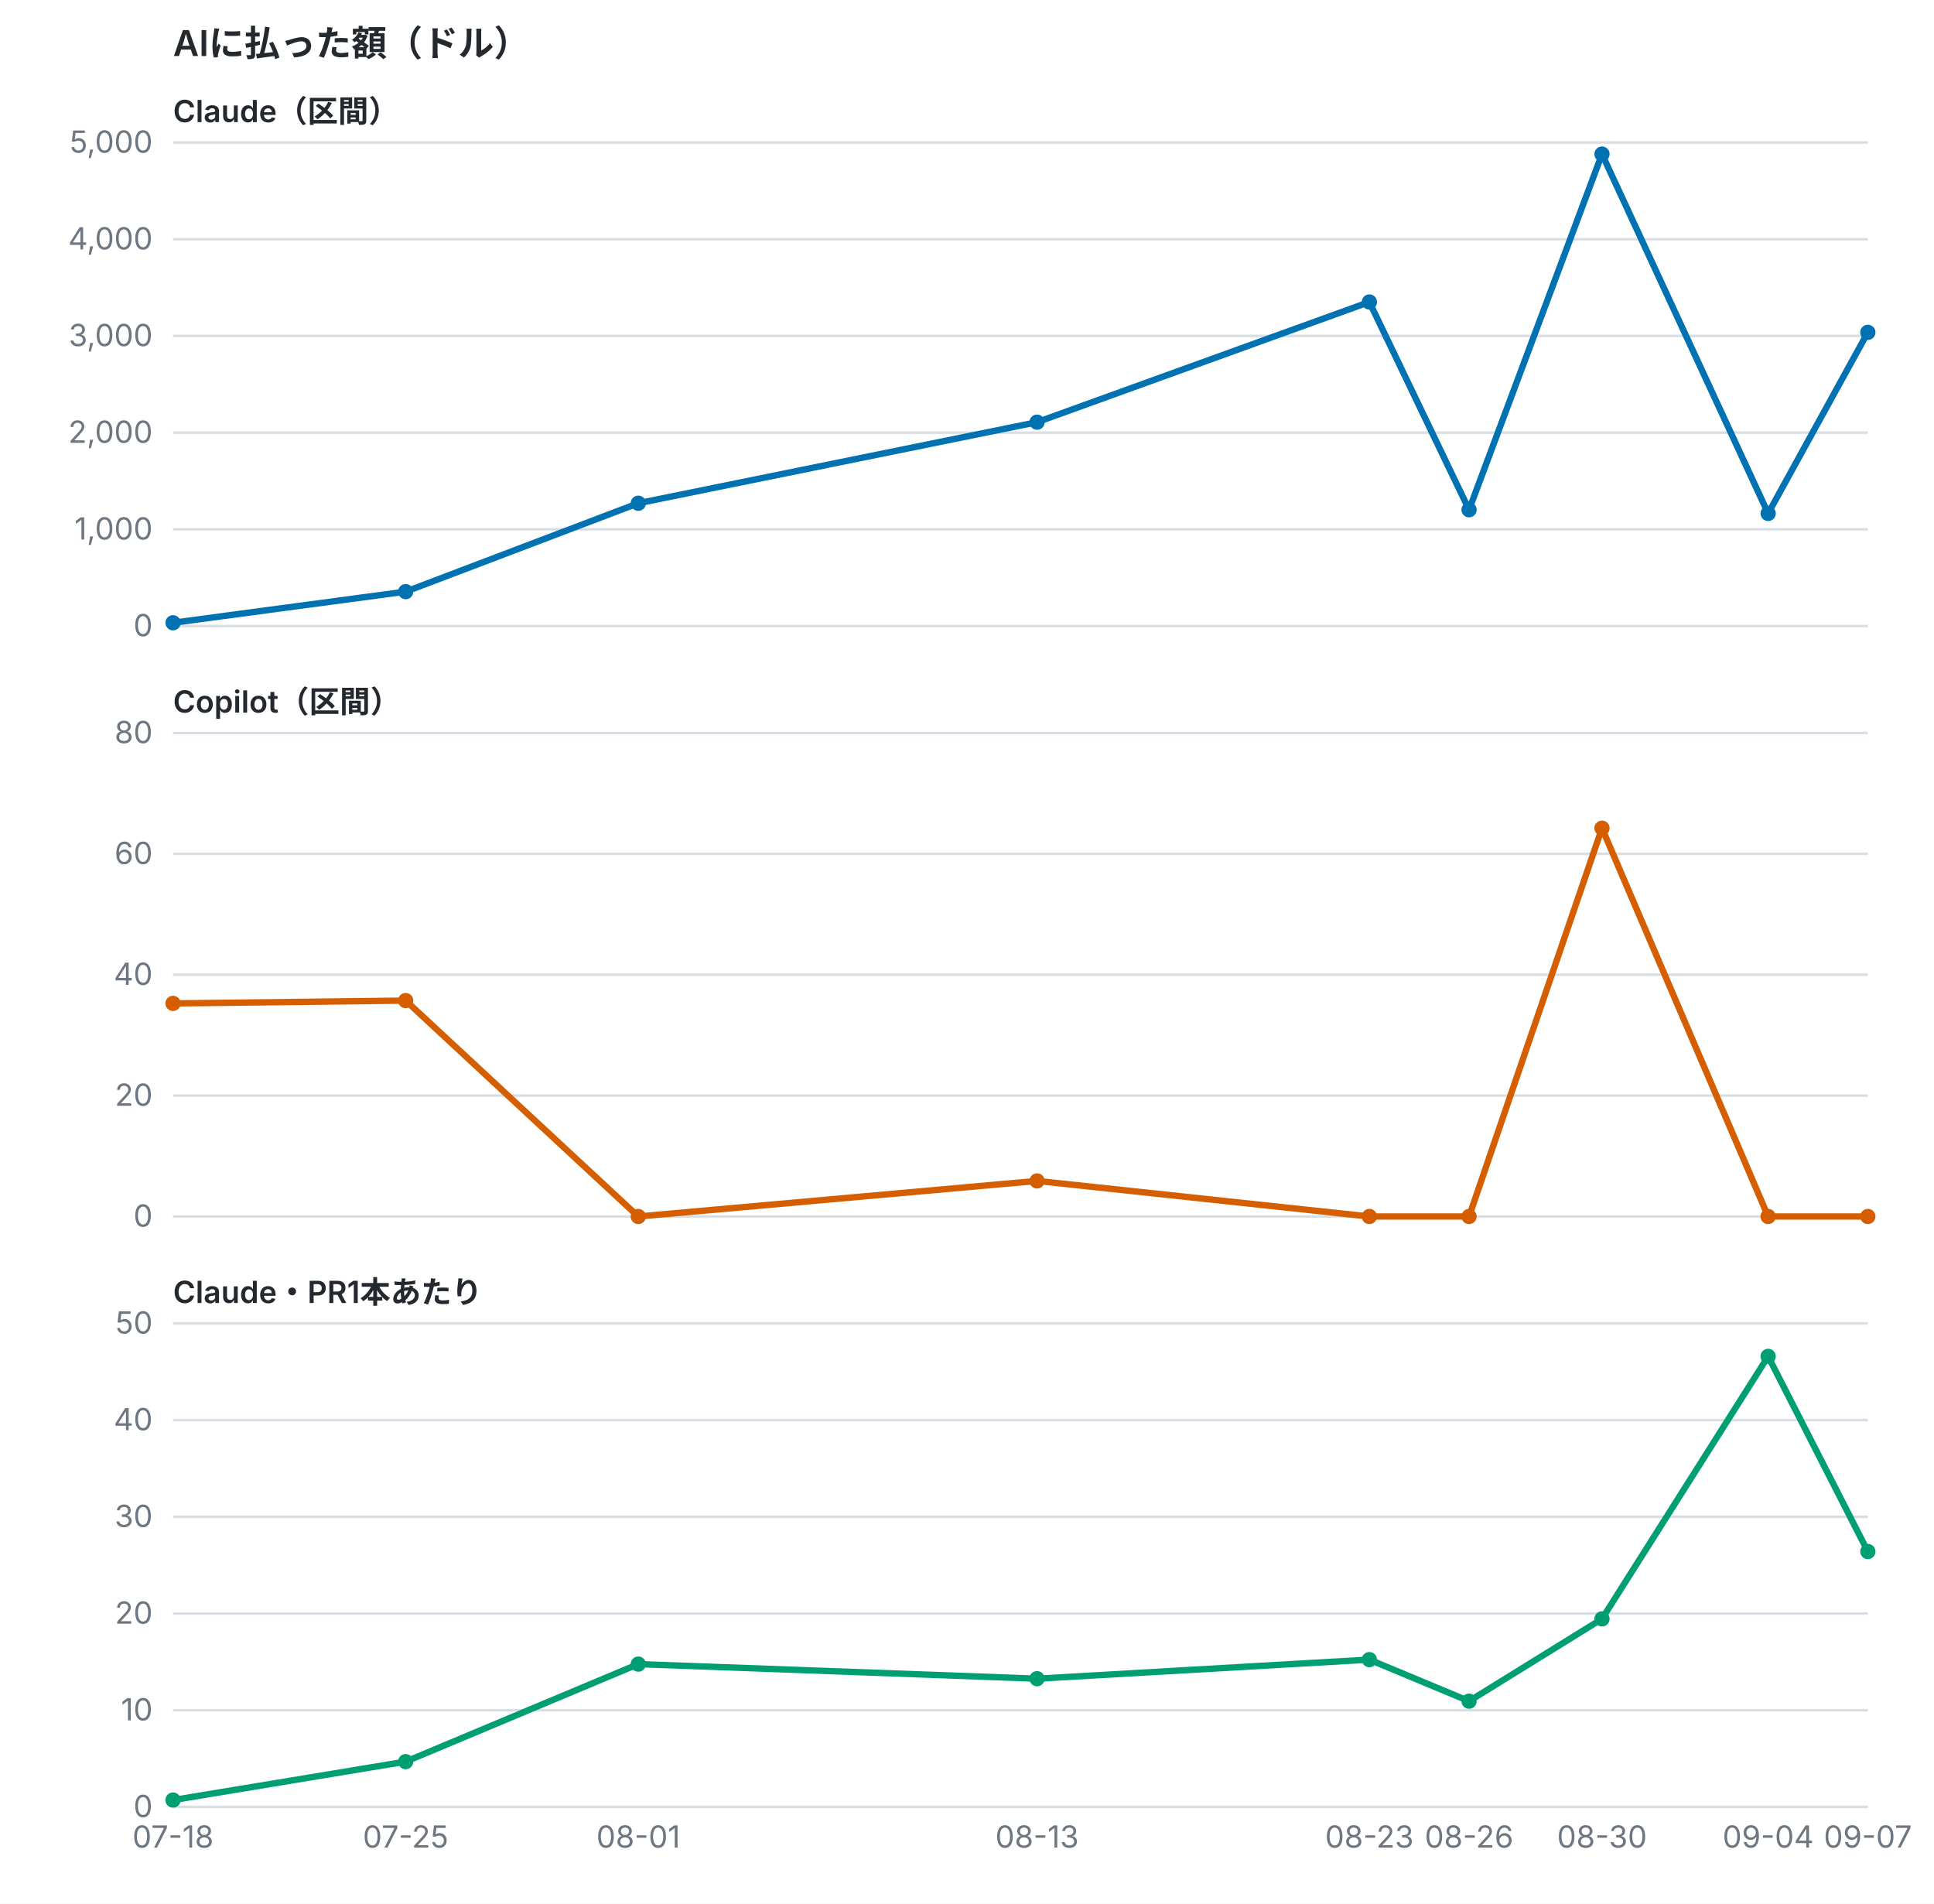
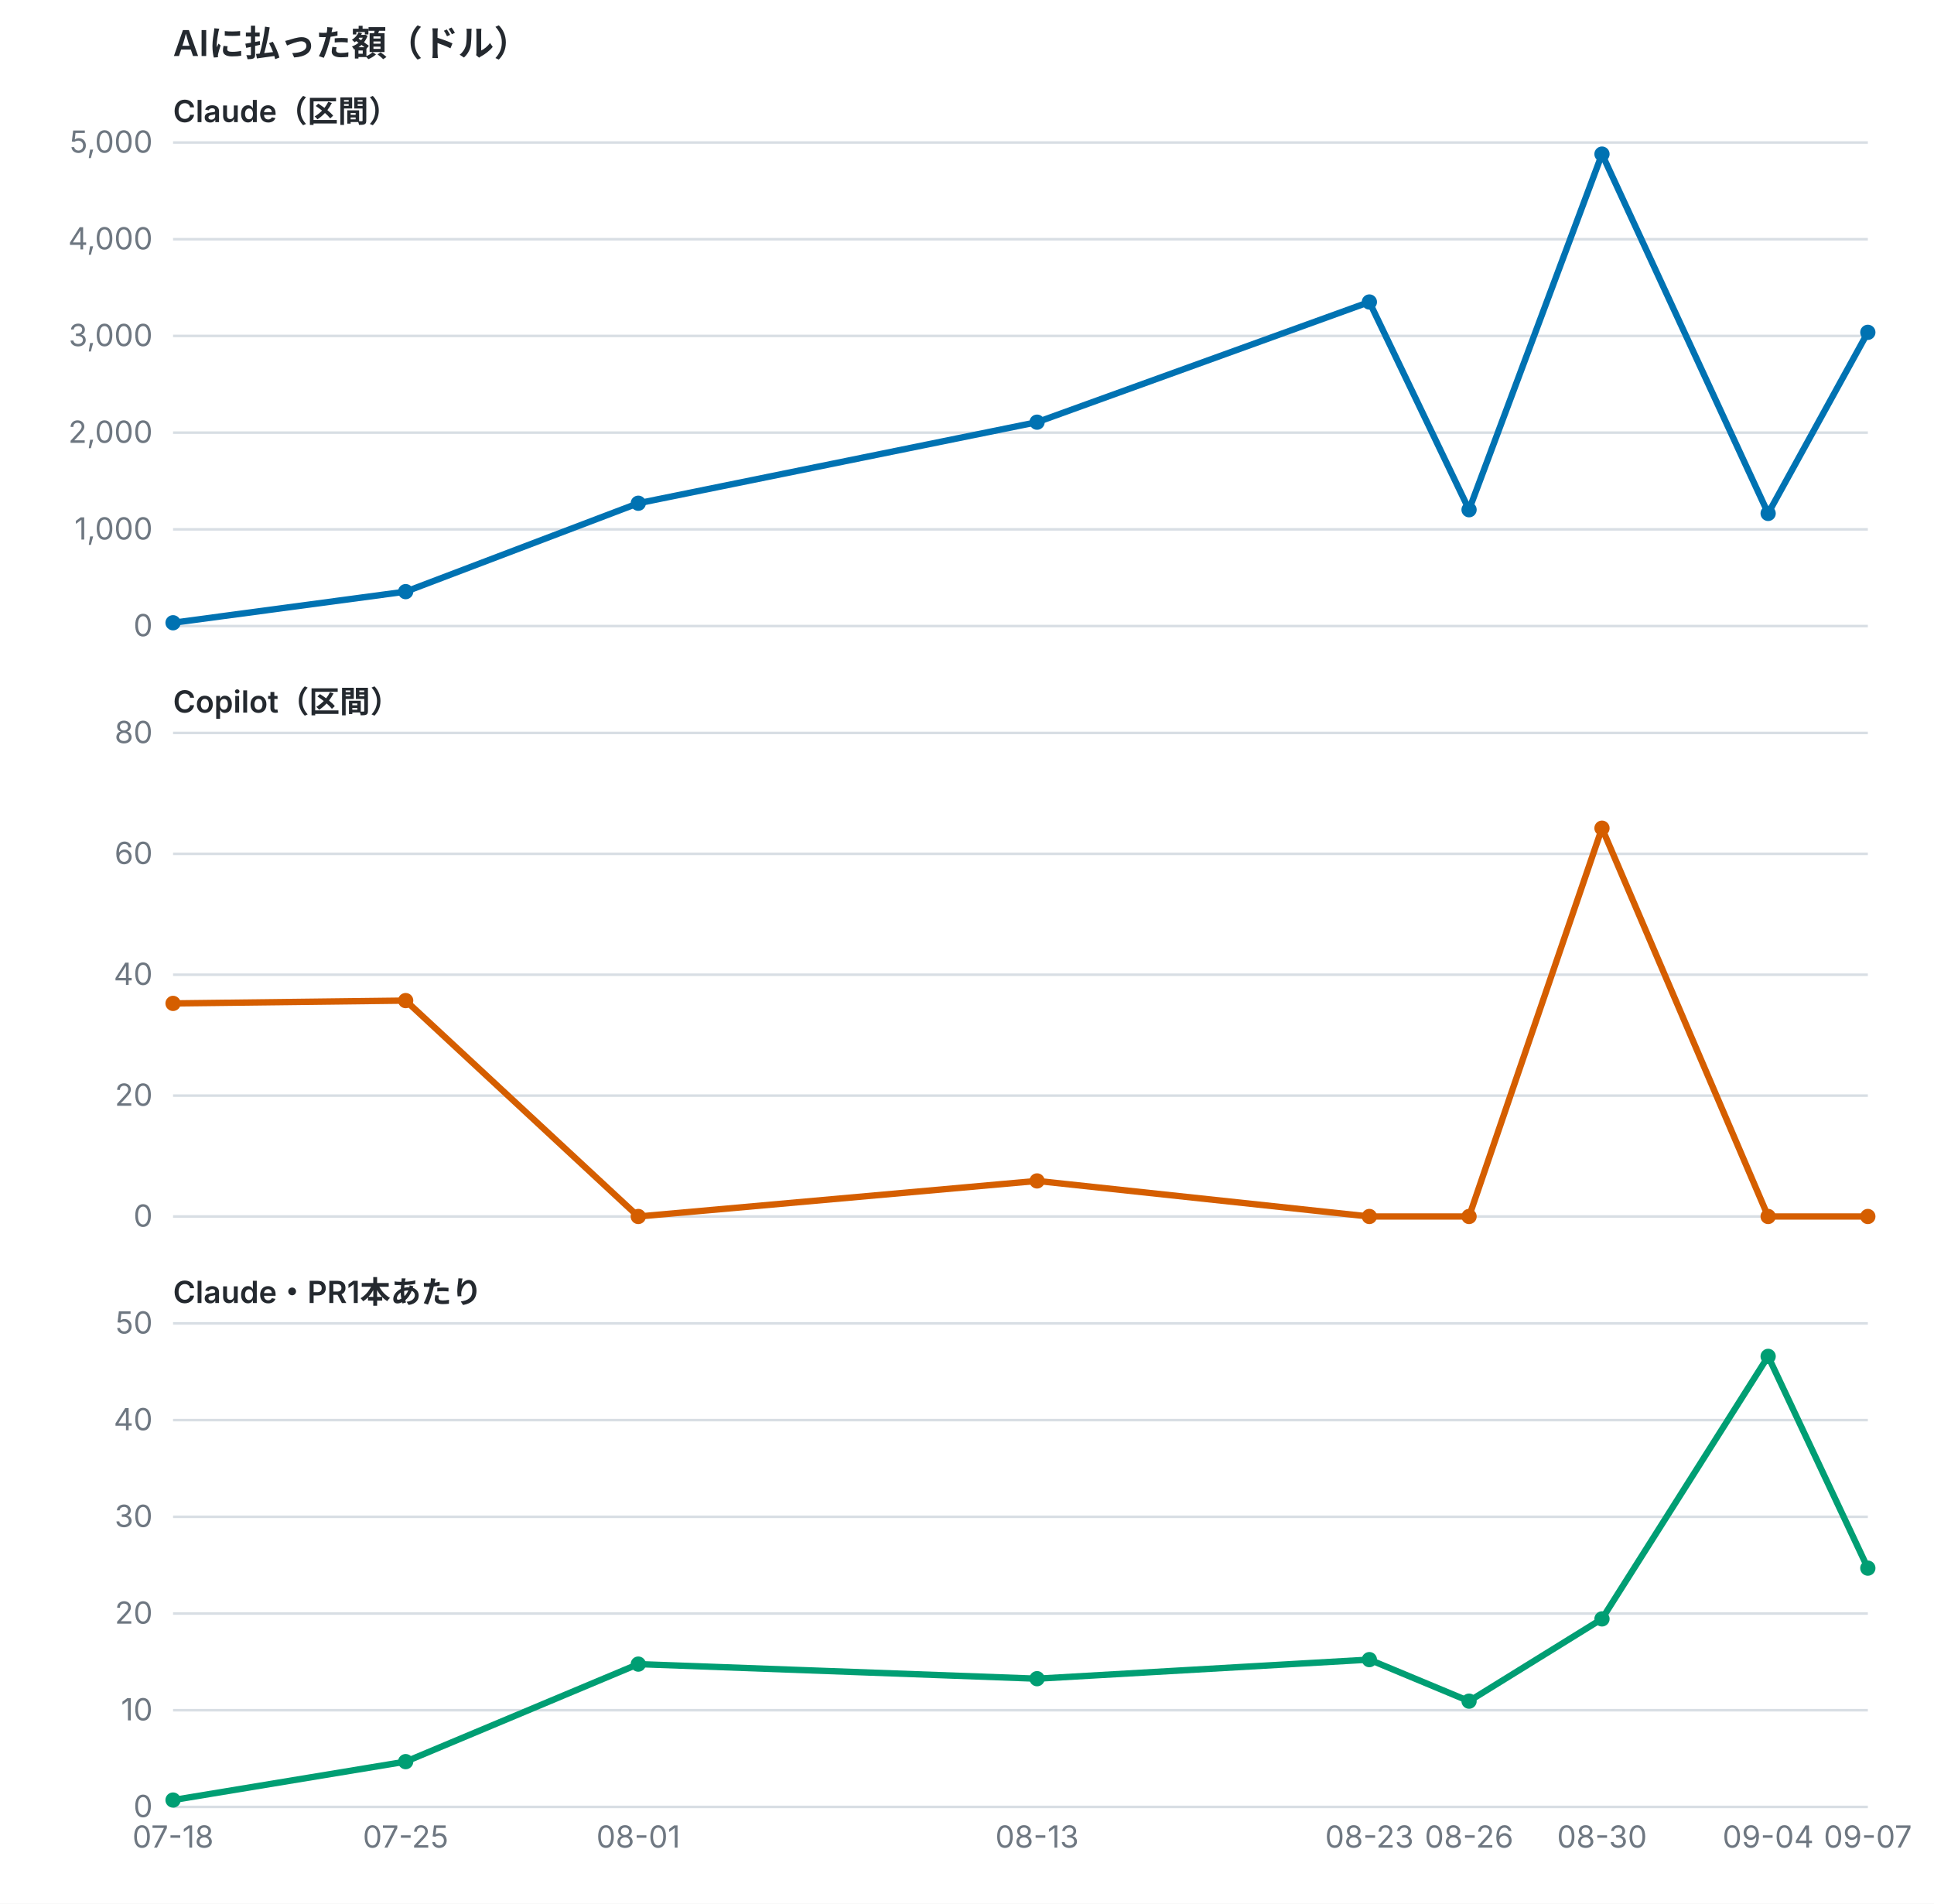
<svg xmlns="http://www.w3.org/2000/svg" width="760" height="748" viewBox="0 0 760 748" font-family="system-ui, -apple-system, 'Segoe UI', 'Hiragino Sans', 'Noto Sans JP', sans-serif" font-size="12">
  <rect width="760" height="748" fill="#ffffff" />
  <text x="68" y="22" font-size="14" font-weight="600" fill="#24292f">AIに払った額（ドル）</text>
  <line x1="68" y1="246" x2="734" y2="246" stroke="#d8dee4" />
  <text x="60" y="250" text-anchor="end" fill="#6e7781">0</text>
  <line x1="68" y1="208" x2="734" y2="208" stroke="#d8dee4" />
  <text x="60" y="212" text-anchor="end" fill="#6e7781">1,000</text>
  <line x1="68" y1="170" x2="734" y2="170" stroke="#d8dee4" />
  <text x="60" y="174" text-anchor="end" fill="#6e7781">2,000</text>
  <line x1="68" y1="132" x2="734" y2="132" stroke="#d8dee4" />
  <text x="60" y="136" text-anchor="end" fill="#6e7781">3,000</text>
  <line x1="68" y1="94" x2="734" y2="94" stroke="#d8dee4" />
  <text x="60" y="98" text-anchor="end" fill="#6e7781">4,000</text>
  <line x1="68" y1="56" x2="734" y2="56" stroke="#d8dee4" />
  <text x="60" y="60" text-anchor="end" fill="#6e7781">5,000</text>
  <text x="68" y="48" fill="#24292f" font-weight="600">Claude（区間）</text>
  <polyline points="68,244.704 159.412,232.476 250.824,197.738 407.529,165.885 538.118,118.663 577.294,200.288 629.529,60.548 694.824,201.741 734,130.588" fill="none" stroke="#0072B2" stroke-width="2.5" stroke-linejoin="round" />
  <circle cx="68" cy="244.704" r="3" fill="#0072B2" />
  <circle cx="159.412" cy="232.476" r="3" fill="#0072B2" />
  <circle cx="250.824" cy="197.738" r="3" fill="#0072B2" />
  <circle cx="407.529" cy="165.885" r="3" fill="#0072B2" />
  <circle cx="538.118" cy="118.663" r="3" fill="#0072B2" />
  <circle cx="577.294" cy="200.288" r="3" fill="#0072B2" />
  <circle cx="629.529" cy="60.548" r="3" fill="#0072B2" />
  <circle cx="694.824" cy="201.741" r="3" fill="#0072B2" />
  <circle cx="734" cy="130.588" r="3" fill="#0072B2" />
  <line x1="68" y1="478" x2="734" y2="478" stroke="#d8dee4" />
  <text x="60" y="482" text-anchor="end" fill="#6e7781">0</text>
  <line x1="68" y1="430.5" x2="734" y2="430.5" stroke="#d8dee4" />
  <text x="60" y="434.5" text-anchor="end" fill="#6e7781">20</text>
  <line x1="68" y1="383" x2="734" y2="383" stroke="#d8dee4" />
  <text x="60" y="387" text-anchor="end" fill="#6e7781">40</text>
  <line x1="68" y1="335.5" x2="734" y2="335.5" stroke="#d8dee4" />
  <text x="60" y="339.5" text-anchor="end" fill="#6e7781">60</text>
  <line x1="68" y1="288" x2="734" y2="288" stroke="#d8dee4" />
  <text x="60" y="292" text-anchor="end" fill="#6e7781">80</text>
  <text x="68" y="280" fill="#24292f" font-weight="600">Copilot（区間）</text>
  <polyline points="68,394.271 159.412,393.167 250.824,478 407.529,464.026 538.118,478 577.294,478 629.529,325.422 694.824,478 734,478" fill="none" stroke="#D55E00" stroke-width="2.5" stroke-linejoin="round" />
  <circle cx="68" cy="394.271" r="3" fill="#D55E00" />
  <circle cx="159.412" cy="393.167" r="3" fill="#D55E00" />
  <circle cx="250.824" cy="478" r="3" fill="#D55E00" />
  <circle cx="407.529" cy="464.026" r="3" fill="#D55E00" />
  <circle cx="538.118" cy="478" r="3" fill="#D55E00" />
  <circle cx="577.294" cy="478" r="3" fill="#D55E00" />
  <circle cx="629.529" cy="325.422" r="3" fill="#D55E00" />
  <circle cx="694.824" cy="478" r="3" fill="#D55E00" />
  <circle cx="734" cy="478" r="3" fill="#D55E00" />
  <line x1="68" y1="710" x2="734" y2="710" stroke="#d8dee4" />
  <text x="60" y="714" text-anchor="end" fill="#6e7781">0</text>
  <line x1="68" y1="672" x2="734" y2="672" stroke="#d8dee4" />
  <text x="60" y="676" text-anchor="end" fill="#6e7781">10</text>
  <line x1="68" y1="634" x2="734" y2="634" stroke="#d8dee4" />
  <text x="60" y="638" text-anchor="end" fill="#6e7781">20</text>
  <line x1="68" y1="596" x2="734" y2="596" stroke="#d8dee4" />
  <text x="60" y="600" text-anchor="end" fill="#6e7781">30</text>
  <line x1="68" y1="558" x2="734" y2="558" stroke="#d8dee4" />
  <text x="60" y="562" text-anchor="end" fill="#6e7781">40</text>
  <line x1="68" y1="520" x2="734" y2="520" stroke="#d8dee4" />
  <text x="60" y="524" text-anchor="end" fill="#6e7781">50</text>
  <text x="68" y="512" fill="#24292f" font-weight="600">Claude・PR1本あたり</text>
-   <polyline points="68,707.301 159.412,692.206 250.824,653.882 407.529,659.613 538.118,652.12 577.294,668.443 629.529,636.115 694.824,532.963 734,609.642" fill="none" stroke="#009E73" stroke-width="2.5" stroke-linejoin="round" />
+   <polyline points="68,707.301 159.412,692.206 250.824,653.882 407.529,659.613 538.118,652.12 577.294,668.443 629.529,636.115 694.824,532.963 734,616.169" fill="none" stroke="#009E73" stroke-width="2.5" stroke-linejoin="round" />
  <circle cx="68" cy="707.301" r="3" fill="#009E73" />
  <circle cx="159.412" cy="692.206" r="3" fill="#009E73" />
  <circle cx="250.824" cy="653.882" r="3" fill="#009E73" />
  <circle cx="407.529" cy="659.613" r="3" fill="#009E73" />
  <circle cx="538.118" cy="652.12" r="3" fill="#009E73" />
  <circle cx="577.294" cy="668.443" r="3" fill="#009E73" />
  <circle cx="629.529" cy="636.115" r="3" fill="#009E73" />
  <circle cx="694.824" cy="532.963" r="3" fill="#009E73" />
-   <circle cx="734" cy="609.642" r="3" fill="#009E73" />
+   <circle cx="734" cy="616.169" r="3" fill="#009E73" />
  <text x="68" y="726" text-anchor="middle" fill="#6e7781">07-18</text>
  <text x="159.412" y="726" text-anchor="middle" fill="#6e7781">07-25</text>
  <text x="250.824" y="726" text-anchor="middle" fill="#6e7781">08-01</text>
  <text x="407.529" y="726" text-anchor="middle" fill="#6e7781">08-13</text>
  <text x="538.118" y="726" text-anchor="middle" fill="#6e7781">08-23</text>
  <text x="577.294" y="726" text-anchor="middle" fill="#6e7781">08-26</text>
  <text x="629.529" y="726" text-anchor="middle" fill="#6e7781">08-30</text>
  <text x="694.824" y="726" text-anchor="middle" fill="#6e7781">09-04</text>
  <text x="734" y="726" text-anchor="middle" fill="#6e7781">09-07</text>
</svg>
